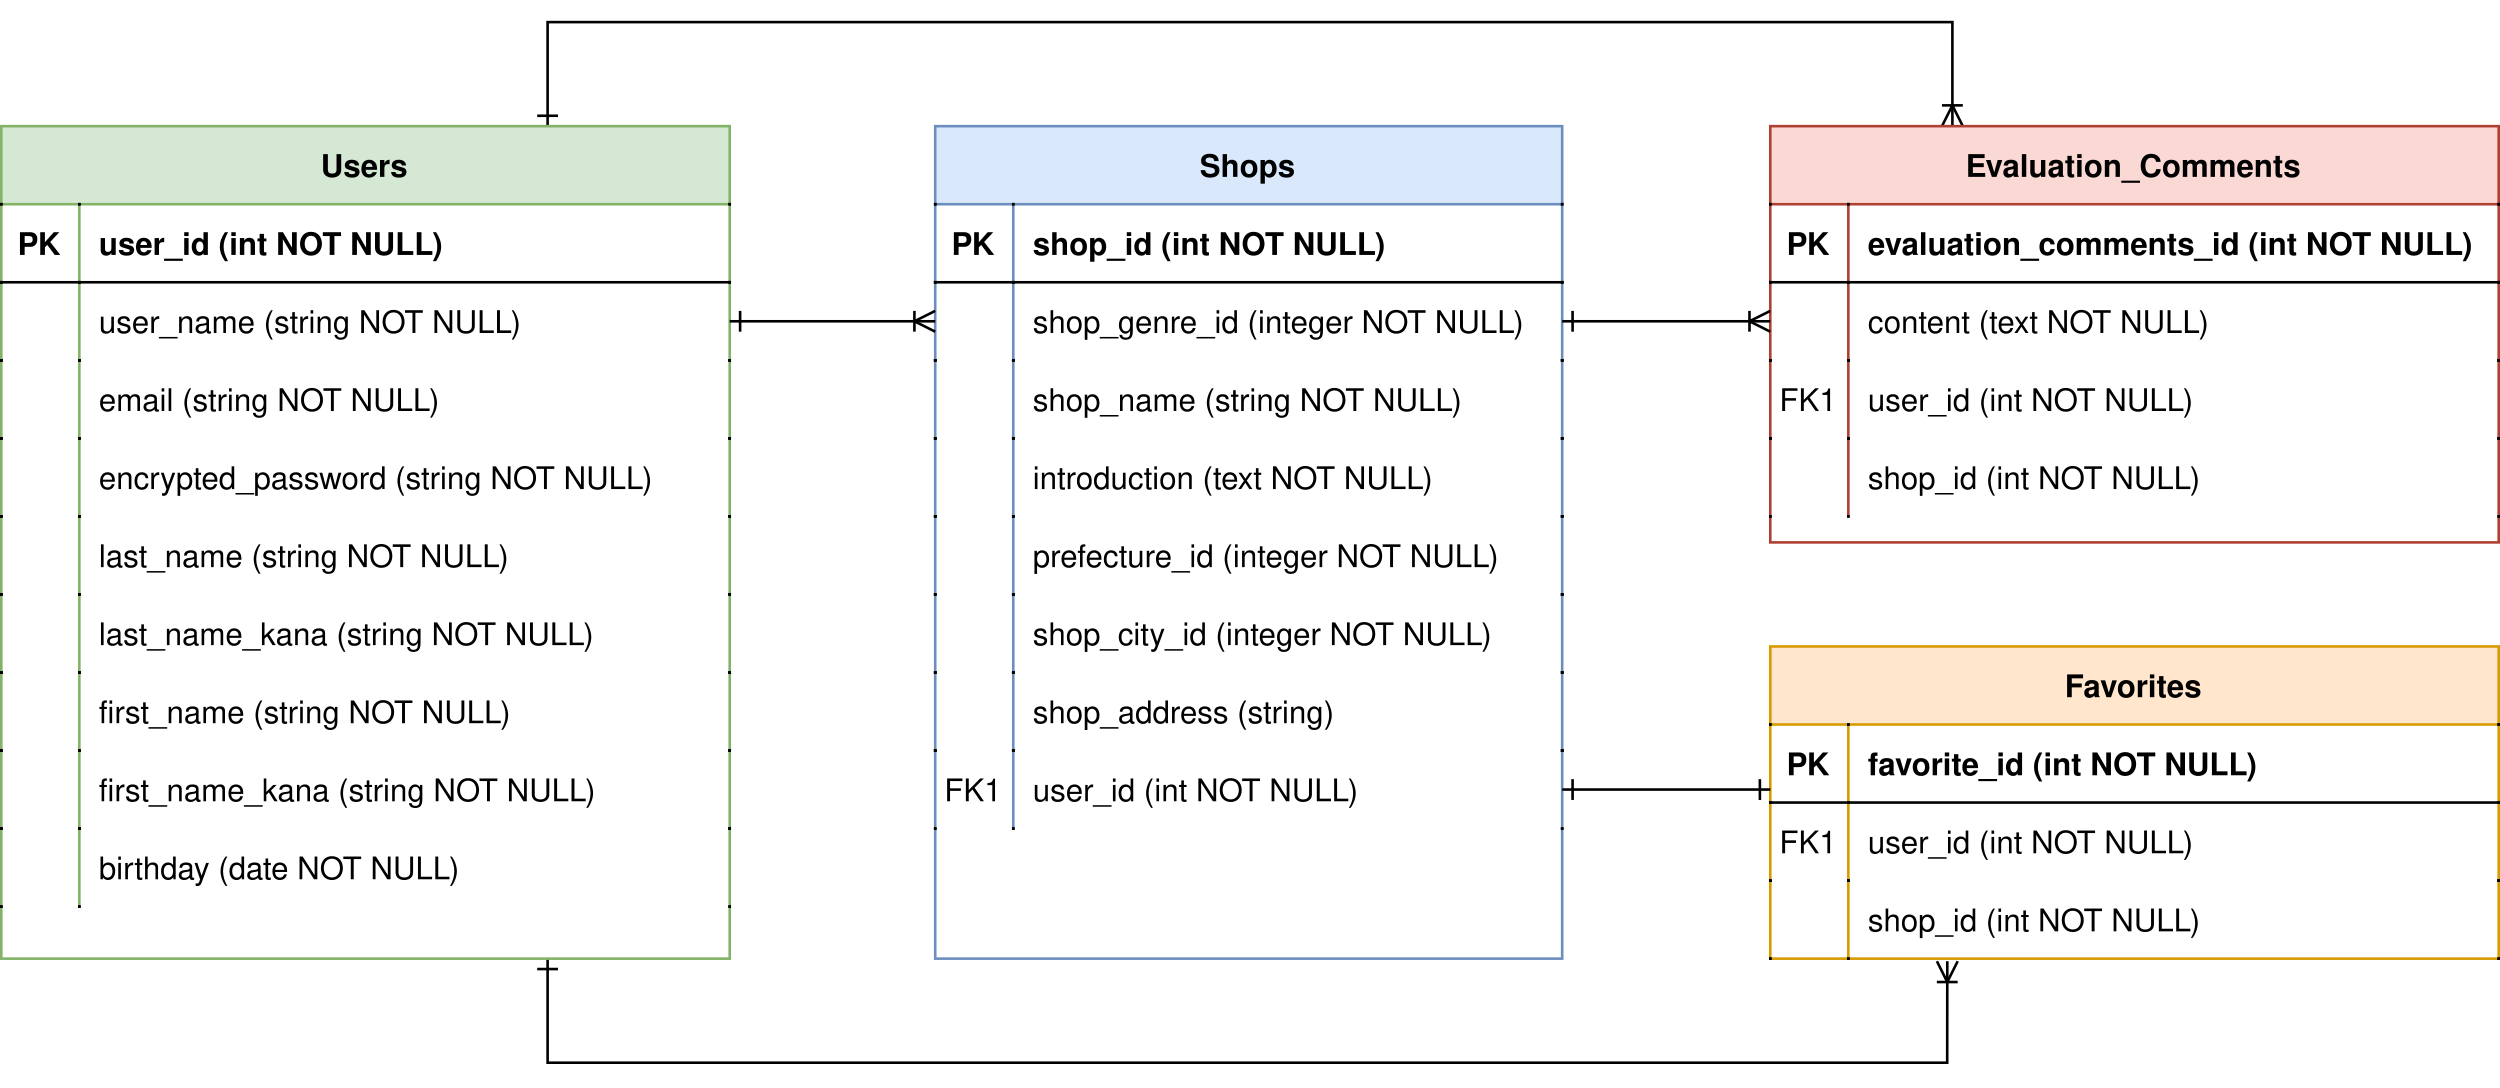
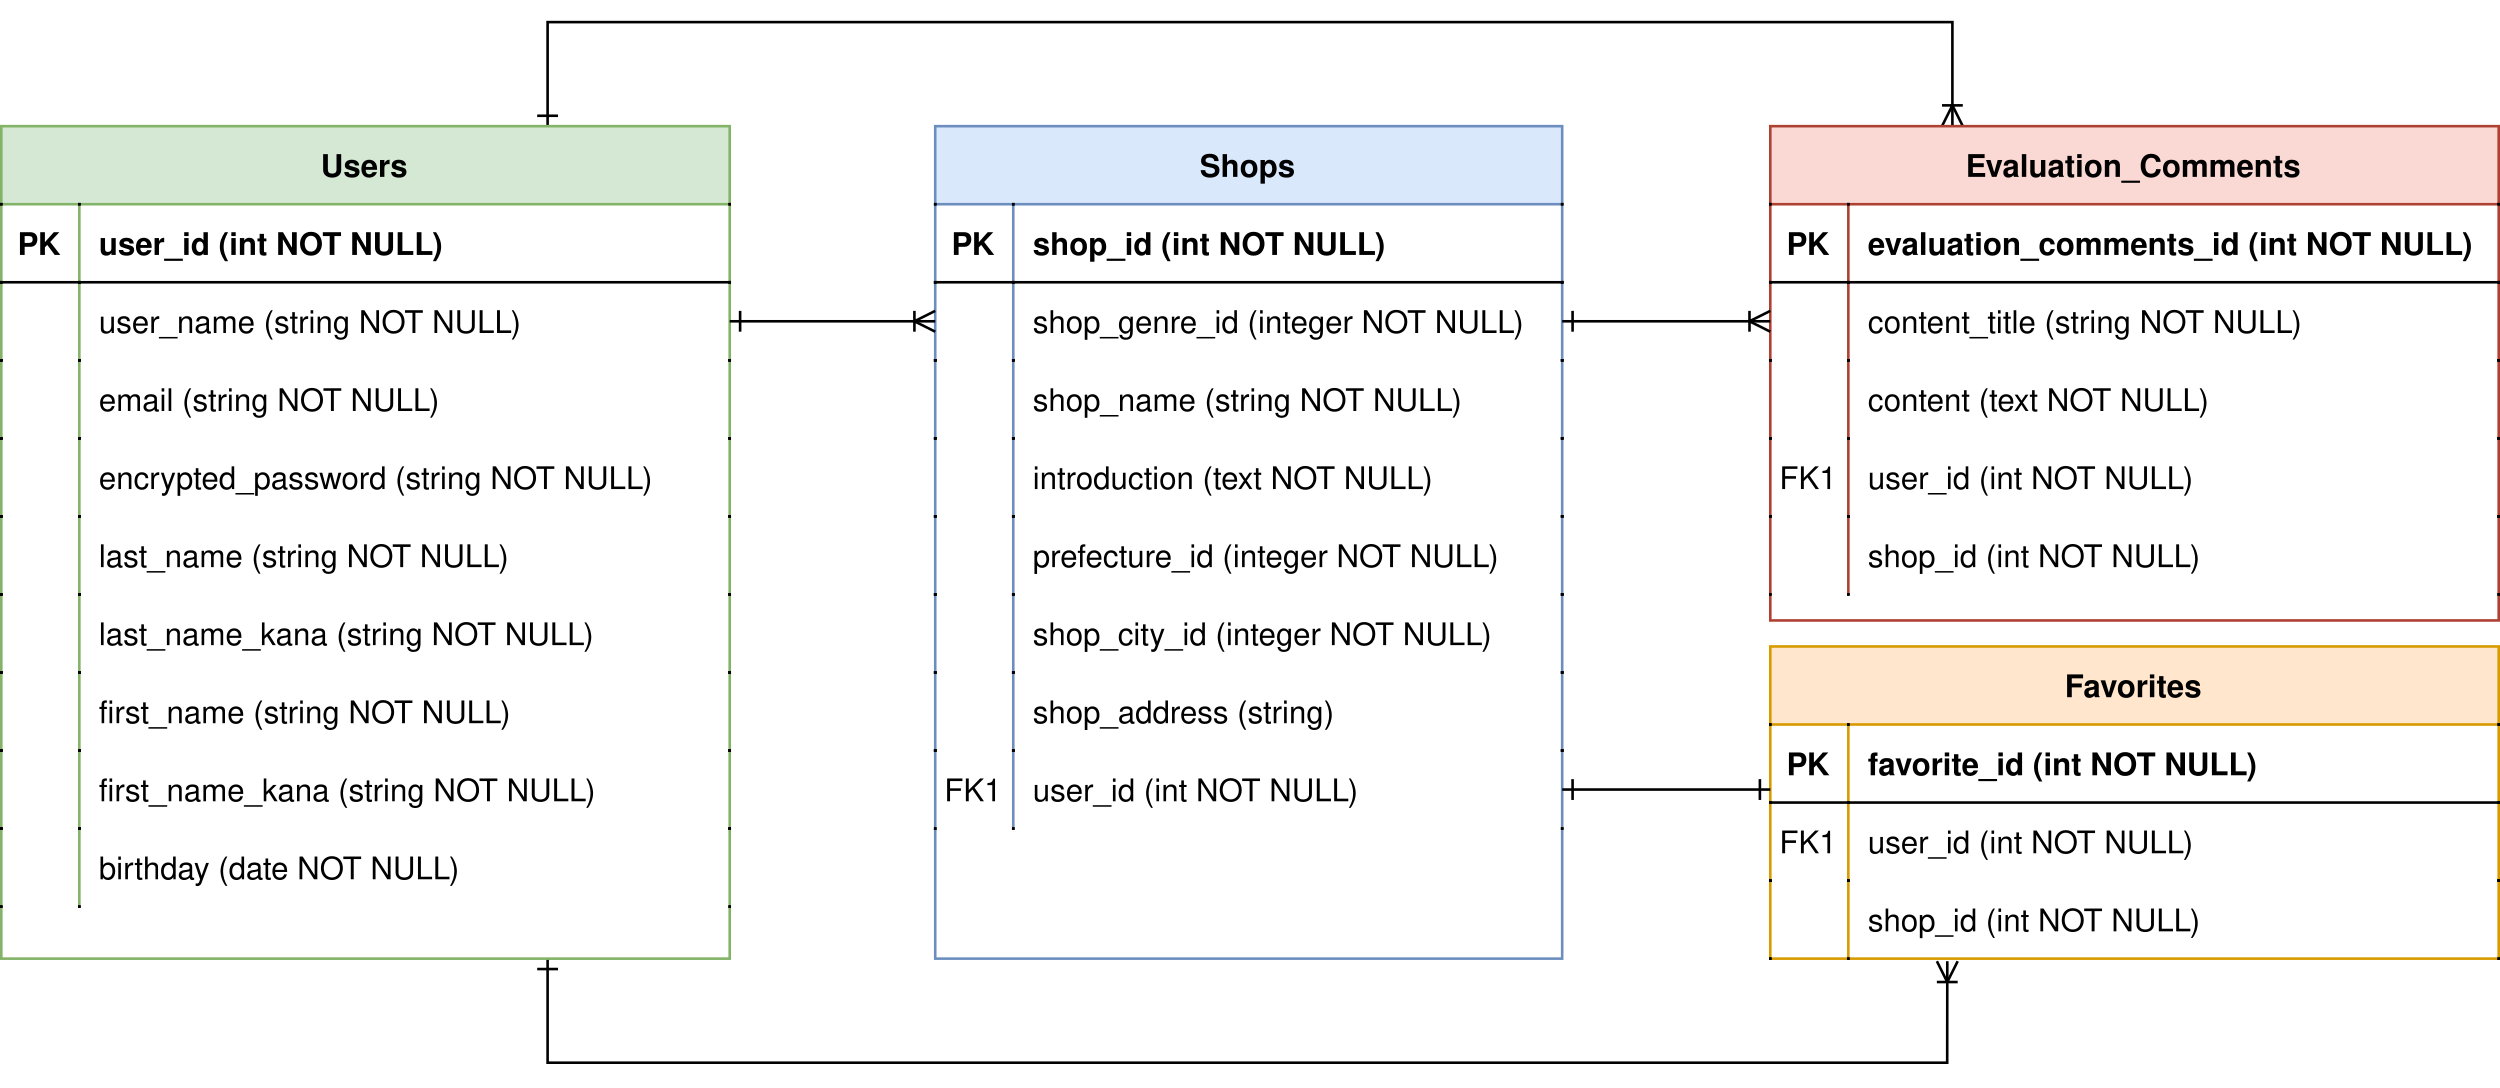
- <svg xmlns="http://www.w3.org/2000/svg" host="65bd71144e" version="1.1" width="961px" height="418px" viewBox="-0.5 -0.5 961 418" content="&lt;mxfile&gt;&lt;diagram id=&quot;bRpvGC1AFuZTaUJ9BBWk&quot; name=&quot;ページ1&quot;&gt;7Z1hc6I4GMc/jTN7bzoiIPjydNu9meve7Wx3525fdVITlVkkToyt3qe/BBJEgxoK4hLodDoQA4Hn+fMD/k1iz54st58IWC0+Y4jC3qAPtz37Y28wGPQ99pcX7JICe9RPCuYkgEmRtS94Cv5DolBW2wQQrQ8qUoxDGqwOC6c4itCUHpQBQvDbYbUZDg9bXYE5UgqepiBUS/8JIF0kpf7A25f/gYL5QrZsDUfJJ0sgK4szWS8AxG+ZIvu+Z08IxjRZWm4nKOSxk3FJtns48Wl6YARFVGcDJ9ngFYQbcW5PC8yimBwc3ckzZse54osUvPCi8ZoCQkVi7D4rYKGmIIgQYQVWvB6GYLUO4upJySII4SPY4Q2VO5Jr41mwRfBrkhdel6Xoke2Mr/Kdz9jOn8TB8I9BGMwjtjxlZ8lbHBO0ZsfyCNZU1JgFYTjBISbx4dsQIH82jY+b4J8o88lw6qOXmWgjU96Pf1i5GlER5FdEKNpmikSEPyG8RJTsWJWtlLdIv5C7JbP/thfPwBG7XWSEY8uKQAh2nu47be4rEziI5iw2aXuO27/Ynt/Pae6oNRCy6EaAojHeRHCdFRJbyJzpviiWV77UXEVqJ1XGok0DEO5P7VhPPDGQ4NU3QOaIioIVDrgc7l9ZplLlZHQQ4QjJavEZumP2y8550r9zey47gAlbt/br7JdXJ0wXERMOkzdvCjGVvSGutDHFK9FOiGbyMIgIKF9+wZTipdCkqiRHW0m7wwxdFM4Z3Ryk8Ey+hkq+vvxZJGOYndYsjOG2CCBEUUIJDmSwz2JOgnKjmkbyOMTHbFCj7GpHORNWW+P6uHA1FtxbtVebp2RvzcD+zD4e9D9wIQ/6f/39jf/9/vj42y+YV8n4pO54vQLTIJo/JlsOjxLvlkz8tnfy8rIKXl7nhaC1u2qV4LeZu/l38MLcHdbI3VGpfNV0daox9bVjahBl5QvJMWbnKCJoD1s0Z0+pjQdumZybDFjZYkfYEoQd1UhYa9BMxFr6b54mMdbOZ2wElvzYPjD9Mk6ZiNcC+Taar6pJ1fG1KF/1PacqAFvO67kdYPXDahJgVaeH6ZVguJnSAEecsSwaBjgGpRJuNGFVt6gjbGHCunUStpyrczvCetphNYmwqqezImjGDm/TBpugQNJNpqx8AusoW4ayfo2UHZRzdm5G2VRpraKsTM6xUTAN6M58yBbIudGQVd2iDrJFIZv+X6MWyJazd24HWVs7rCZBVrV2YsgCCAlar3upIWsKVvWzbDRWVY+ow2phrDp1YlX1dB7+tH7BizLnmhtqR9YksqqWzmaNiEldtkql2mi8qgbRA3jFJKDIuL7YsxkaTnP7YkNv9NKXbVypL7Yn35Nkj9q8/4vldY62zvXF1oWyVFE7b6P53XNT7ZfqBa3Tn/1dGVMtoIZ2g06116q7qq2aQjNBVpPurJc7QxdI/5k7rVupHLR2V7EeOn+oAgLn9Ye+GoFVf6gpLzJ2Ky0iW7WIzH+RKZBqo/Ha+UQV4DWvM/TV8Fqu78/t2NpKk8hWTSLTxvWVSrXJbPU9JZ0IzpF87BfZILwpBEW0F3TJdhe/EaJtQP/lxXeeK1Z/iFp8+eM2u7KTKxE7vGSrgSvXf2Q/3G8Xr8kNT1k4KIK/8xkYWPH9V3bE3/BnEO2SDx4Cfu7x5rGndVBRFmYqqUqRj4V4Q6YiRNJzp/ImwlY9UcbDd1ZOBIWABq/oYO8nxcKOF+wyFcQ9aL/nLzi5QrdHGhLYF4h/OFHdG52rzhaS9t8rr5HK/QrkZWnLy7Gz+rLu+rZ9QWPx2hdEAnaWsdl5TnhaitJU57uFJ0n2iwnPuaQ83z9Xv7T0ZKgyd7Xv7I3BOOsbusiHTi/H+vYHL/ZweEa+JyWnf1N0DpOeOyIk9ymzCufbUX3UIg8nDX8xODH9h74ldwPn21Gd04Y6347+pWLQq4KjOp2m2TCXXe8CqTf51cHphlBWQN86XW+noUMonVYOoXRU2zNmrflj1Avk22jAdiMoKwBsnb6309ARlE4rR1A6agc5tARBaDhcKxk42Xi4yhY7uJaBq77fUwFd3YaOnHT1w2oQXV3V6kHRlOxWFMHnFViv3zCBZqO2QOKNRm3XPa4K1OZNBXI11DZ0/KTbys5xrurrhEyqLXAKCuTbaMJ2PeSqIGzeNCBXI2xDu8i5rewi56rGTkrY558gAoZjtussF4eh3DTqHWaTxOVNBHItzMp/rzUOs/r9uw3C7FB1eGYBaceTrH7CTUbsUHWNOsQWR2zepCBXQ2w5e+dmiE2l1i7Eqs7OHrEteJQtkHWjOdvqb86rjLNenZwtZ/LcjrOt/K68oervvASELmA8qOIDZO0YiddKvh+v8XiVXMhk/54vA/7lB88TvFwiMZjGpKEoMwBH0O3lDEUByLHsQa/WWZi0+yZYwwro7HVjUZQUeoVvqHWORfHUV82GjkXx9K8Vg+6wnvreifaMnQrGtmtoSgElmHz79VsN4/z7aXEY1zk0xS/n+93uG2pbiV5fRS9/MkUxZI39Yq8CuTYZrl437q8CuNY5LMVTzb6mzHbntXLon3di6J9Bz7KlUm00XrtRfxXgtdaBKV5Dh/15rRz256m9uMyf7q5Aqk2Gq5xzquR8ZHI5nrTuTk5Ndmk6sl52qru7dOa7gpPd1T/nmLgvZ+ccE2GsbsoxbZ9g1CWwaAL9nPxZt0rgSH3vuHYCK03E+1IwuM4cfeqkesffRCJf/eQuEhGIrYqglK0SjGm2OgGrxWcMEa/xPw==&lt;/diagram&gt;&lt;/mxfile&gt;">
+ <svg xmlns="http://www.w3.org/2000/svg" host="65bd71144e" version="1.1" width="961px" height="418px" viewBox="-0.5 -0.5 961 418" content="&lt;mxfile&gt;&lt;diagram id=&quot;bRpvGC1AFuZTaUJ9BBWk&quot; name=&quot;ページ1&quot;&gt;7Z1db6M4FIZ/TaTZmyoECORy22lnpe3sjuZDu3NVubGToCE4Mk6b7K9fG+yExCSYQkgxjKopOAabcw4P+K2PM7DvlptPBKwWnzFE4WA0hJuB/XEwGlmWM2G/eMk2LXFcPy2YkwCKSvuCb8F/SBQORek6gCg+qEgxDmmwOiyc4ihCU3pQBgjBr4fVZjg8bHUF5kgp+DYFoVr6TwDpIi31R96+/A8UzBeyZWssLngJZGVxJfECQPyaKbLvB/YdwZimW8vNHQq58aRd0uMeTny66xhBEdU5wEkPeAHhWlzbtwVmVkw7R7fyilk/V3yTgmdedBtTQKhwjD1kBczUFAQRIqzASvbDEKziIKmeliyCED6CLV5TeSK5dzsLNgh+Tf3C6zIXPbKT8V1+8hk7+TfRGf4xCIN5xLan7Cp5i7cExawvjyCmosYsCMM7HGKSdN+GAPmzadJvgn+hzCfjqY+eZ6KNTPkw+cfKVYsKI78gQtEmUyQs/AnhJaJky6qIT+2JcL8Id0t6/3UfPCNHnHaRCRxbVgQiYOe7c++a+8oCHERzZptde447LGzPH+Y0d9QaCJl1I0DRLV5HMM4GEtvIXOm+KAmv/FBzlVA7GWXM2jQA4f7SjuOJOwYSvPoOyBxRUbDCAQ+H+xfmqV3kZOIgwhGS1ZIrdG/ZD7vmu+GNO3BZB+7YvrXfZz+8OmFxEbHAYeHNm0Isyl4Rj7RbileinRDNZDeIMCjffsaU4qWISTWSHO1I2h56qDBwzsTNgQvP+Gus+OvLn2U8htllzcIEbosAQhSllOBABnsv5jgo16o7Sx6b+JgNqpVdbStnzGpr3B8Fd2PJs9V7t3mK92IG9if28Wj4gQfyaPjX39/5/z8eH397h36VjE/r3sYrMA2i+WN65PjI8W5Fx28GJ28vq+TtdT4QtE5XbyT4XeZu/hO8NHfHDXJ3UslfDd2dqk19bZsaRFk5IDnG7BxFBO1hi+bsLbX1wK3ic5MBK1vsCVuBsJMGCWuN2olYS3/kaRJj7XzGRmDJ+/aBxS/jlIl4LeFvo/mqilQ9X8vyVV9zqgOw1bSe6wFW36wmAVZVeli8EgzXUxrgiDOWWcMAxaCSw40mrKoW9YQtTVi3ScJWU3WuR1hP26wmEVbVdFYEzVj31l2QCUo43WTKyjewnrJVKOs3SNlRNWXnapTdRVqnKCudcywUTAO6NR+yJXxuNGRVtaiHbFnI7v6u0Qhkq8k714OsrW1WkyCrSjsJZAGEBMXxYCfImoJVfS8bjVVVI+qxWhqrTpNYVTWdhz+td3hT5txzY23LmkRWVdJZx4iYNGWrkquNxqsqED2AF0wCioybiz2bofE0dy429CbPQ9nGheZie3KcJGfU5v1dLG9ytHVuLrYulGUUdfMxmj89dxf7lWZB68xnf5PHVAmopdOgd7HXqaeqrYpCM0FWk56sxZOhS7j/zJPWrTUctE5Xczz0+lANBM6bD30xAqv6UFsGMnYnJSJblYjMH8iUcLXReO11ohrwmjcZ+mJ4rTb353ps7aRIZKsikWl5fZVcbTJbfU9xJ4JzJF/7hTcIbwpBYe0FXbLTJSNCtAnov7z4xnPF7k9Ri29/3GR3tnInYt1Ljxq5cv9n9sP9ccmePPCUhIMi+DtfgYEV339lPf6OP4Nom37wEPBrTw5PNK2DirIwUyk1B7dBJiZy9aEYr8lU1JIiPJVPFbbrDfPDiaAQ0ODl8Pwng4X1F2wzFcQzaH/mLzi9QzdHMSSwLxD/cKK6NzlXnW2k7b81vCYq92sIL0s7vBw7G1/WzdC2C2Is2fuCSMCuMhE7zwWeVkRpRmd9gZei7dqB5xRFnu+fq1859KRlMk+1H2zEYJz0DV3kQ2eQI337o2d7PD4TvicjTP+h6Bw6PTcjJPctsw7l21F11DIvJy0fGJxY/kNfkruC8u2oymlLlW9H/1YxaKjgqEqnaTJMsepdwvUmDx2cPoWyBvo2qXo7LU2hdDqZQumosmfCWvNz1Ev422jA9hmUNQC2Sd3baWkGpdPJDEq5YmzGW2gJgtBwuNaSONl6uMoWe7hWgau+3lMDXd2WZk66+mY1iK6uKvWgaEq2K4rg0wrE8Ssm0GzUlnC80ajtp8fVgdq8pUAuhtqW5k+6nZwc56q6TshCtQNKQQl/G03YfoZcHYTNWwbkYoRt6RQ5t5NT5FxV2NkR9ukXiIDhmO0nyyVmqLaMeo/Z1HF5C4FcCrPyz2utw6z+/G6DMDtWFZ5ZQLrxJqvvcJMRO1ZVox6x5RGbtyjIxRBbTd65GmJ3odYtxKrKzh6xHXiVLeF1oznb6W/Oq42zXpOcrSbyXI+znfyuvLGq7zwHhC5gklTxAbJ2jMRrLd+P13q8Si5kvH/PtwH/8oOnO7xcIpFMY1IqygzACXQHOakoADmWPRoUpaIoUZOTnXIykI5XYdKem2BNaqCz1+ei6LjwVFLkFXJRPHWo2aJclCI7m/+E9dRxJ9ozdioYa35qyhsjweTHr99pGGs/Twtg3GRqil9N92t0cFNgVd989PoqevmbKTPBEw1oaKBU/0afmwzZST+trwbINpmeMmnRrL4Cq6bBZzRkJ6pEKyA7MOzbE9/oa5Ph6vXJ1TXAtdH0FE+9X9/zmqJFlnWMB6x3IsHaIMWgkquN5mufW10HX5vMSfFalFxdZFbPfLiqc2XNXFT0ja42Ga5yZb+Kqz7K7WRp0Bu5AGTRoo+D7IKiN7v1RUsuKfoOVnYUI4Dsyo5+fixpL+yorcZOegdWdqCf478TMmHtDpyo445LO7BWR9TkglEtK6GqS5cef9+THPrJU6Q+F0eVQSnbJRjTbHUCVovPGCJe438=&lt;/diagram&gt;&lt;/mxfile&gt;">
  <defs>
    <clipPath id="mx-clip-359-78-30-30-0">
      <rect x="359" y="78" width="30" height="30" />
    </clipPath>
    <clipPath id="mx-clip-395-78-205-30-0">
      <rect x="395" y="78" width="205" height="30" />
    </clipPath>
    <clipPath id="mx-clip-395-108-205-30-0">
      <rect x="395" y="108" width="205" height="30" />
    </clipPath>
    <clipPath id="mx-clip-395-138-205-30-0">
      <rect x="395" y="138" width="205" height="30" />
    </clipPath>
    <clipPath id="mx-clip-395-168-205-30-0">
      <rect x="395" y="168" width="205" height="30" />
    </clipPath>
    <clipPath id="mx-clip-395-198-205-30-0">
      <rect x="395" y="198" width="205" height="30" />
    </clipPath>
    <clipPath id="mx-clip-395-228-205-30-0">
      <rect x="395" y="228" width="205" height="30" />
    </clipPath>
    <clipPath id="mx-clip-395-258-205-30-0">
      <rect x="395" y="258" width="205" height="30" />
    </clipPath>
    <clipPath id="mx-clip-359-288-30-30-0">
      <rect x="359" y="288" width="30" height="30" />
    </clipPath>
    <clipPath id="mx-clip-395-288-205-30-0">
      <rect x="395" y="288" width="205" height="30" />
    </clipPath>
    <clipPath id="mx-clip-680-278-30-30-0">
      <rect x="680" y="278" width="30" height="30" />
    </clipPath>
    <clipPath id="mx-clip-716-278-244-30-0">
      <rect x="716" y="278" width="244" height="30" />
    </clipPath>
    <clipPath id="mx-clip-680-308-30-30-0">
      <rect x="680" y="308" width="30" height="30" />
    </clipPath>
    <clipPath id="mx-clip-716-308-244-30-0">
      <rect x="716" y="308" width="244" height="30" />
    </clipPath>
    <clipPath id="mx-clip-716-338-244-30-0">
      <rect x="716" y="338" width="244" height="30" />
    </clipPath>
    <clipPath id="mx-clip-0-78-30-30-0">
      <rect x="0" y="78" width="30" height="30" />
    </clipPath>
    <clipPath id="mx-clip-36-78-244-30-0">
      <rect x="36" y="78" width="244" height="30" />
    </clipPath>
    <clipPath id="mx-clip-36-108-244-30-0">
      <rect x="36" y="108" width="244" height="30" />
    </clipPath>
    <clipPath id="mx-clip-36-138-244-30-0">
      <rect x="36" y="138" width="244" height="30" />
    </clipPath>
    <clipPath id="mx-clip-36-168-244-30-0">
      <rect x="36" y="168" width="244" height="30" />
    </clipPath>
    <clipPath id="mx-clip-36-198-244-30-0">
      <rect x="36" y="198" width="244" height="30" />
    </clipPath>
    <clipPath id="mx-clip-36-228-244-30-0">
      <rect x="36" y="228" width="244" height="30" />
    </clipPath>
    <clipPath id="mx-clip-36-258-244-30-0">
      <rect x="36" y="258" width="244" height="30" />
    </clipPath>
    <clipPath id="mx-clip-36-288-244-30-0">
      <rect x="36" y="288" width="244" height="30" />
    </clipPath>
    <clipPath id="mx-clip-36-318-244-30-0">
      <rect x="36" y="318" width="244" height="30" />
    </clipPath>
    <clipPath id="mx-clip-680-78-30-30-0">
      <rect x="680" y="78" width="30" height="30" />
    </clipPath>
    <clipPath id="mx-clip-716-78-244-30-0">
      <rect x="716" y="78" width="244" height="30" />
    </clipPath>
    <clipPath id="mx-clip-716-108-244-30-0">
      <rect x="716" y="108" width="244" height="30" />
    </clipPath>
-     <clipPath id="mx-clip-680-138-30-30-0">
-       <rect x="680" y="138" width="30" height="30" />
-     </clipPath>
    <clipPath id="mx-clip-716-138-244-30-0">
      <rect x="716" y="138" width="244" height="30" />
    </clipPath>
+     <clipPath id="mx-clip-680-168-30-30-0">
+       <rect x="680" y="168" width="30" height="30" />
+     </clipPath>
    <clipPath id="mx-clip-716-168-244-30-0">
      <rect x="716" y="168" width="244" height="30" />
+     </clipPath>
+     <clipPath id="mx-clip-716-198-244-30-0">
+       <rect x="716" y="198" width="244" height="30" />
    </clipPath>
  </defs>
  <g>
    <path d="M 359 78 L 359 48 L 600 48 L 600 78" fill="#dae8fc" stroke="#6c8ebf" stroke-miterlimit="10" pointer-events="all" />
    <path d="M 359 78 L 359 368 L 600 368 L 600 78" fill="none" stroke="#6c8ebf" stroke-miterlimit="10" pointer-events="none" />
    <path d="M 359 78 L 600 78" fill="none" stroke="#6c8ebf" stroke-miterlimit="10" pointer-events="none" />
    <path d="M 389 78 L 389 108 L 389 138 L 389 168 L 389 198 L 389 228 L 389 258 L 389 288 L 389 318" fill="none" stroke="#6c8ebf" stroke-miterlimit="10" pointer-events="none" />
    <g fill="#000000" font-family="Helvetica" font-weight="bold" pointer-events="none" text-anchor="middle" font-size="12px">
      <text x="479" y="67.5">
                Shops
            </text>
    </g>
    <path d="M 359 78 M 600 78 M 600 108 L 359 108" fill="none" stroke="rgb(0, 0, 0)" stroke-linecap="square" stroke-miterlimit="10" pointer-events="none" />
    <path d="M 359 78 M 389 78 M 389 108 M 359 108" fill="none" stroke="rgb(0, 0, 0)" stroke-linecap="square" stroke-miterlimit="10" pointer-events="none" />
    <g fill="rgb(0, 0, 0)" font-family="Helvetica" font-weight="bold" pointer-events="none" clip-path="url(#mx-clip-359-78-30-30-0)" text-anchor="middle" font-size="12px">
      <text x="373.5" y="97.5">
                PK
            </text>
    </g>
    <path d="M 389 78 M 600 78 M 600 108 M 389 108" fill="none" stroke="rgb(0, 0, 0)" stroke-linecap="square" stroke-miterlimit="10" pointer-events="none" />
    <g fill="rgb(0, 0, 0)" font-family="Helvetica" font-weight="bold" text-decoration="underline" pointer-events="none" clip-path="url(#mx-clip-395-78-205-30-0)" font-size="12px">
      <text x="396.5" y="97.5">
                shop_id (int NOT NULL)
            </text>
    </g>
    <path d="M 359 108 M 600 108 M 600 138 M 359 138" fill="none" stroke="rgb(0, 0, 0)" stroke-linecap="square" stroke-miterlimit="10" pointer-events="none" />
    <path d="M 359 108 M 389 108 M 389 138 M 359 138" fill="none" stroke="rgb(0, 0, 0)" stroke-linecap="square" stroke-miterlimit="10" pointer-events="none" />
    <path d="M 389 108 M 600 108 M 600 138 M 389 138" fill="none" stroke="rgb(0, 0, 0)" stroke-linecap="square" stroke-miterlimit="10" pointer-events="none" />
    <g fill="rgb(0, 0, 0)" font-family="Helvetica" pointer-events="none" clip-path="url(#mx-clip-395-108-205-30-0)" font-size="12px">
      <text x="396.5" y="127.5">
                shop_genre_id (integer NOT NULL)
            </text>
    </g>
    <path d="M 359 138 M 600 138 M 600 168 M 359 168" fill="none" stroke="rgb(0, 0, 0)" stroke-linecap="square" stroke-miterlimit="10" pointer-events="none" />
    <path d="M 359 138 M 389 138 M 389 168 M 359 168" fill="none" stroke="rgb(0, 0, 0)" stroke-linecap="square" stroke-miterlimit="10" pointer-events="none" />
    <path d="M 389 138 M 600 138 M 600 168 M 389 168" fill="none" stroke="rgb(0, 0, 0)" stroke-linecap="square" stroke-miterlimit="10" pointer-events="none" />
    <g fill="rgb(0, 0, 0)" font-family="Helvetica" pointer-events="none" clip-path="url(#mx-clip-395-138-205-30-0)" font-size="12px">
      <text x="396.5" y="157.5">
                shop_name (string NOT NULL)
            </text>
    </g>
    <path d="M 359 168 M 600 168 M 600 198 M 359 198" fill="none" stroke="rgb(0, 0, 0)" stroke-linecap="square" stroke-miterlimit="10" pointer-events="none" />
    <path d="M 359 168 M 389 168 M 389 198 M 359 198" fill="none" stroke="rgb(0, 0, 0)" stroke-linecap="square" stroke-miterlimit="10" pointer-events="none" />
    <path d="M 389 168 M 600 168 M 600 198 M 389 198" fill="none" stroke="rgb(0, 0, 0)" stroke-linecap="square" stroke-miterlimit="10" pointer-events="none" />
    <g fill="rgb(0, 0, 0)" font-family="Helvetica" pointer-events="none" clip-path="url(#mx-clip-395-168-205-30-0)" font-size="12px">
      <text x="396.5" y="187.5">
                introduction (text NOT NULL)
            </text>
    </g>
    <path d="M 359 198 M 600 198 M 600 228 M 359 228" fill="none" stroke="rgb(0, 0, 0)" stroke-linecap="square" stroke-miterlimit="10" pointer-events="none" />
    <path d="M 359 198 M 389 198 M 389 228 M 359 228" fill="none" stroke="rgb(0, 0, 0)" stroke-linecap="square" stroke-miterlimit="10" pointer-events="none" />
    <path d="M 389 198 M 600 198 M 600 228 M 389 228" fill="none" stroke="rgb(0, 0, 0)" stroke-linecap="square" stroke-miterlimit="10" pointer-events="none" />
    <g fill="rgb(0, 0, 0)" font-family="Helvetica" pointer-events="none" clip-path="url(#mx-clip-395-198-205-30-0)" font-size="12px">
      <text x="396.5" y="217.5">
                prefecture_id (integer NOT NULL)
            </text>
    </g>
    <path d="M 359 228 M 600 228 M 600 258 M 359 258" fill="none" stroke="rgb(0, 0, 0)" stroke-linecap="square" stroke-miterlimit="10" pointer-events="none" />
    <path d="M 359 228 M 389 228 M 389 258 M 359 258" fill="none" stroke="rgb(0, 0, 0)" stroke-linecap="square" stroke-miterlimit="10" pointer-events="none" />
    <path d="M 389 228 M 600 228 M 600 258 M 389 258" fill="none" stroke="rgb(0, 0, 0)" stroke-linecap="square" stroke-miterlimit="10" pointer-events="none" />
    <g fill="rgb(0, 0, 0)" font-family="Helvetica" pointer-events="none" clip-path="url(#mx-clip-395-228-205-30-0)" font-size="12px">
      <text x="396.5" y="247.5">
                shop_city_id (integer NOT NULL)
            </text>
    </g>
    <path d="M 359 258 M 600 258 M 600 288 M 359 288" fill="none" stroke="rgb(0, 0, 0)" stroke-linecap="square" stroke-miterlimit="10" pointer-events="none" />
    <path d="M 359 258 M 389 258 M 389 288 M 359 288" fill="none" stroke="rgb(0, 0, 0)" stroke-linecap="square" stroke-miterlimit="10" pointer-events="none" />
    <path d="M 389 258 M 600 258 M 600 288 M 389 288" fill="none" stroke="rgb(0, 0, 0)" stroke-linecap="square" stroke-miterlimit="10" pointer-events="none" />
    <g fill="rgb(0, 0, 0)" font-family="Helvetica" pointer-events="none" clip-path="url(#mx-clip-395-258-205-30-0)" font-size="12px">
      <text x="396.5" y="277.5">
                shop_address (string)
            </text>
    </g>
    <path d="M 359 288 M 600 288 M 600 318 M 359 318" fill="none" stroke="rgb(0, 0, 0)" stroke-linecap="square" stroke-miterlimit="10" pointer-events="none" />
    <path d="M 359 288 M 389 288 M 389 318 M 359 318" fill="none" stroke="rgb(0, 0, 0)" stroke-linecap="square" stroke-miterlimit="10" pointer-events="none" />
    <g fill="rgb(0, 0, 0)" font-family="Helvetica" pointer-events="none" clip-path="url(#mx-clip-359-288-30-30-0)" text-anchor="middle" font-size="12px">
      <text x="373.5" y="307.5">
                FK1
            </text>
    </g>
    <path d="M 389 288 M 600 288 M 600 318 M 389 318" fill="none" stroke="rgb(0, 0, 0)" stroke-linecap="square" stroke-miterlimit="10" pointer-events="none" />
    <g fill="rgb(0, 0, 0)" font-family="Helvetica" pointer-events="none" clip-path="url(#mx-clip-395-288-205-30-0)" font-size="12px">
      <text x="396.5" y="307.5">
                user_id (int NOT NULL)
            </text>
    </g>
    <path d="M 680 278 L 680 248 L 960 248 L 960 278" fill="#ffe6cc" stroke="#d79b00" stroke-miterlimit="10" pointer-events="none" />
    <path d="M 680 278 L 680 368 L 960 368 L 960 278" fill="none" stroke="#d79b00" stroke-miterlimit="10" pointer-events="none" />
    <path d="M 680 278 L 960 278" fill="none" stroke="#d79b00" stroke-miterlimit="10" pointer-events="none" />
    <path d="M 710 278 L 710 308 L 710 338 L 710 368" fill="none" stroke="#d79b00" stroke-miterlimit="10" pointer-events="none" />
    <g fill="#000000" font-family="Helvetica" font-weight="bold" pointer-events="none" text-anchor="middle" font-size="12px">
      <text x="819.5" y="267.5">
                Favorites
            </text>
    </g>
    <path d="M 680 278 M 960 278 M 960 308 L 680 308" fill="none" stroke="rgb(0, 0, 0)" stroke-linecap="square" stroke-miterlimit="10" pointer-events="none" />
    <path d="M 680 278 M 710 278 M 710 308 M 680 308" fill="none" stroke="rgb(0, 0, 0)" stroke-linecap="square" stroke-miterlimit="10" pointer-events="none" />
    <g fill="rgb(0, 0, 0)" font-family="Helvetica" font-weight="bold" pointer-events="none" clip-path="url(#mx-clip-680-278-30-30-0)" text-anchor="middle" font-size="12px">
      <text x="694.5" y="297.5">
                PK
            </text>
    </g>
    <path d="M 710 278 M 960 278 M 960 308 M 710 308" fill="none" stroke="rgb(0, 0, 0)" stroke-linecap="square" stroke-miterlimit="10" pointer-events="none" />
    <g fill="rgb(0, 0, 0)" font-family="Helvetica" font-weight="bold" text-decoration="underline" pointer-events="none" clip-path="url(#mx-clip-716-278-244-30-0)" font-size="12px">
      <text x="717.5" y="297.5">
                favorite_id (int NOT NULL)
            </text>
    </g>
    <path d="M 680 308 M 960 308 M 960 338 M 680 338" fill="none" stroke="rgb(0, 0, 0)" stroke-linecap="square" stroke-miterlimit="10" pointer-events="none" />
    <path d="M 680 308 M 710 308 M 710 338 M 680 338" fill="none" stroke="rgb(0, 0, 0)" stroke-linecap="square" stroke-miterlimit="10" pointer-events="none" />
    <g fill="rgb(0, 0, 0)" font-family="Helvetica" pointer-events="none" clip-path="url(#mx-clip-680-308-30-30-0)" text-anchor="middle" font-size="12px">
      <text x="694.5" y="327.5">
                FK1
            </text>
    </g>
    <path d="M 710 308 M 960 308 M 960 338 M 710 338" fill="none" stroke="rgb(0, 0, 0)" stroke-linecap="square" stroke-miterlimit="10" pointer-events="none" />
    <g fill="rgb(0, 0, 0)" font-family="Helvetica" pointer-events="none" clip-path="url(#mx-clip-716-308-244-30-0)" font-size="12px">
      <text x="717.5" y="327.5">
                user_id (int NOT NULL)
            </text>
    </g>
    <path d="M 680 338 M 960 338 M 960 368 M 680 368" fill="none" stroke="rgb(0, 0, 0)" stroke-linecap="square" stroke-miterlimit="10" pointer-events="none" />
    <path d="M 680 338 M 710 338 M 710 368 M 680 368" fill="none" stroke="rgb(0, 0, 0)" stroke-linecap="square" stroke-miterlimit="10" pointer-events="none" />
    <path d="M 710 338 M 960 338 M 960 368 M 710 368" fill="none" stroke="rgb(0, 0, 0)" stroke-linecap="square" stroke-miterlimit="10" pointer-events="none" />
    <g fill="rgb(0, 0, 0)" font-family="Helvetica" pointer-events="none" clip-path="url(#mx-clip-716-338-244-30-0)" font-size="12px">
      <text x="717.5" y="357.5">
                shop_id (int NOT NULL)
            </text>
    </g>
    <path d="M 210 48 L 210 8 L 750 8 L 750 48" fill="none" stroke="rgb(0, 0, 0)" stroke-miterlimit="10" pointer-events="none" />
    <path d="M 206 44 L 214 44" fill="none" stroke="rgb(0, 0, 0)" stroke-miterlimit="10" pointer-events="none" />
    <path d="M 746 40 L 754 40 M 754 48 L 750 40 L 746 48" fill="none" stroke="rgb(0, 0, 0)" stroke-miterlimit="10" pointer-events="none" />
    <path d="M 210 368 L 210 408 L 748 408 L 748.04 368.99" fill="none" stroke="rgb(0, 0, 0)" stroke-miterlimit="10" pointer-events="none" />
    <path d="M 214 372 L 206 372" fill="none" stroke="rgb(0, 0, 0)" stroke-miterlimit="10" pointer-events="none" />
    <path d="M 752.03 376.99 L 744.03 376.99 M 744.04 368.99 L 748.03 376.99 L 752.04 368.99" fill="none" stroke="rgb(0, 0, 0)" stroke-miterlimit="10" pointer-events="none" />
    <path d="M 0 78 L 0 48 L 280 48 L 280 78" fill="#d5e8d4" stroke="#82b366" stroke-miterlimit="10" pointer-events="none" />
    <path d="M 0 78 L 0 368 L 280 368 L 280 78" fill="none" stroke="#82b366" stroke-miterlimit="10" pointer-events="none" />
    <path d="M 0 78 L 280 78" fill="none" stroke="#82b366" stroke-miterlimit="10" pointer-events="none" />
    <path d="M 30 78 L 30 108 L 30 138 L 30 168 L 30 198 L 30 228 L 30 258 L 30 288 L 30 318 L 30 348" fill="none" stroke="#82b366" stroke-miterlimit="10" pointer-events="none" />
    <g fill="#000000" font-family="Helvetica" font-weight="bold" pointer-events="none" text-anchor="middle" font-size="12px">
      <text x="139.5" y="67.5">
                Users
            </text>
    </g>
    <path d="M 0 78 M 280 78 M 280 108 L 0 108" fill="none" stroke="rgb(0, 0, 0)" stroke-linecap="square" stroke-miterlimit="10" pointer-events="none" />
    <path d="M 0 78 M 30 78 M 30 108 M 0 108" fill="none" stroke="rgb(0, 0, 0)" stroke-linecap="square" stroke-miterlimit="10" pointer-events="none" />
    <g fill="rgb(0, 0, 0)" font-family="Helvetica" font-weight="bold" pointer-events="none" clip-path="url(#mx-clip-0-78-30-30-0)" text-anchor="middle" font-size="12px">
      <text x="14.5" y="97.5">
                PK
            </text>
    </g>
    <path d="M 30 78 M 280 78 M 280 108 M 30 108" fill="none" stroke="rgb(0, 0, 0)" stroke-linecap="square" stroke-miterlimit="10" pointer-events="none" />
    <g fill="rgb(0, 0, 0)" font-family="Helvetica" font-weight="bold" text-decoration="underline" pointer-events="none" clip-path="url(#mx-clip-36-78-244-30-0)" font-size="12px">
      <text x="37.5" y="97.5">
                user_id (int NOT NULL)
            </text>
    </g>
    <path d="M 0 108 M 280 108 M 280 138 M 0 138" fill="none" stroke="rgb(0, 0, 0)" stroke-linecap="square" stroke-miterlimit="10" pointer-events="none" />
    <path d="M 0 108 M 30 108 M 30 138 M 0 138" fill="none" stroke="rgb(0, 0, 0)" stroke-linecap="square" stroke-miterlimit="10" pointer-events="none" />
    <path d="M 30 108 M 280 108 M 280 138 M 30 138" fill="none" stroke="rgb(0, 0, 0)" stroke-linecap="square" stroke-miterlimit="10" pointer-events="none" />
    <g fill="rgb(0, 0, 0)" font-family="Helvetica" pointer-events="none" clip-path="url(#mx-clip-36-108-244-30-0)" font-size="12px">
      <text x="37.5" y="127.5">
                user_name (string NOT NULL)
            </text>
    </g>
    <path d="M 0 138 M 280 138 M 280 168 M 0 168" fill="none" stroke="rgb(0, 0, 0)" stroke-linecap="square" stroke-miterlimit="10" pointer-events="none" />
    <path d="M 0 138 M 30 138 M 30 168 M 0 168" fill="none" stroke="rgb(0, 0, 0)" stroke-linecap="square" stroke-miterlimit="10" pointer-events="none" />
    <path d="M 30 138 M 280 138 M 280 168 M 30 168" fill="none" stroke="rgb(0, 0, 0)" stroke-linecap="square" stroke-miterlimit="10" pointer-events="none" />
    <g fill="rgb(0, 0, 0)" font-family="Helvetica" pointer-events="none" clip-path="url(#mx-clip-36-138-244-30-0)" font-size="12px">
      <text x="37.5" y="157.5">
                email (string NOT NULL)
            </text>
    </g>
    <path d="M 0 168 M 280 168 M 280 198 M 0 198" fill="none" stroke="rgb(0, 0, 0)" stroke-linecap="square" stroke-miterlimit="10" pointer-events="none" />
    <path d="M 0 168 M 30 168 M 30 198 M 0 198" fill="none" stroke="rgb(0, 0, 0)" stroke-linecap="square" stroke-miterlimit="10" pointer-events="none" />
    <path d="M 30 168 M 280 168 M 280 198 M 30 198" fill="none" stroke="rgb(0, 0, 0)" stroke-linecap="square" stroke-miterlimit="10" pointer-events="none" />
    <g fill="rgb(0, 0, 0)" font-family="Helvetica" pointer-events="none" clip-path="url(#mx-clip-36-168-244-30-0)" font-size="12px">
      <text x="37.5" y="187.5">
                encrypted_password (string NOT NULL)
            </text>
    </g>
    <path d="M 0 198 M 280 198 M 280 228 M 0 228" fill="none" stroke="rgb(0, 0, 0)" stroke-linecap="square" stroke-miterlimit="10" pointer-events="none" />
    <path d="M 0 198 M 30 198 M 30 228 M 0 228" fill="none" stroke="rgb(0, 0, 0)" stroke-linecap="square" stroke-miterlimit="10" pointer-events="none" />
    <path d="M 30 198 M 280 198 M 280 228 M 30 228" fill="none" stroke="rgb(0, 0, 0)" stroke-linecap="square" stroke-miterlimit="10" pointer-events="none" />
    <g fill="rgb(0, 0, 0)" font-family="Helvetica" pointer-events="none" clip-path="url(#mx-clip-36-198-244-30-0)" font-size="12px">
      <text x="37.5" y="217.5">
                last_name (string NOT NULL)
            </text>
    </g>
    <path d="M 0 228 M 280 228 M 280 258 M 0 258" fill="none" stroke="rgb(0, 0, 0)" stroke-linecap="square" stroke-miterlimit="10" pointer-events="none" />
    <path d="M 0 228 M 30 228 M 30 258 M 0 258" fill="none" stroke="rgb(0, 0, 0)" stroke-linecap="square" stroke-miterlimit="10" pointer-events="none" />
    <path d="M 30 228 M 280 228 M 280 258 M 30 258" fill="none" stroke="rgb(0, 0, 0)" stroke-linecap="square" stroke-miterlimit="10" pointer-events="none" />
    <g fill="rgb(0, 0, 0)" font-family="Helvetica" pointer-events="none" clip-path="url(#mx-clip-36-228-244-30-0)" font-size="12px">
      <text x="37.5" y="247.5">
                last_name_kana (string NOT NULL)
            </text>
    </g>
    <path d="M 0 258 M 280 258 M 280 288 M 0 288" fill="none" stroke="rgb(0, 0, 0)" stroke-linecap="square" stroke-miterlimit="10" pointer-events="none" />
    <path d="M 0 258 M 30 258 M 30 288 M 0 288" fill="none" stroke="rgb(0, 0, 0)" stroke-linecap="square" stroke-miterlimit="10" pointer-events="none" />
    <path d="M 30 258 M 280 258 M 280 288 M 30 288" fill="none" stroke="rgb(0, 0, 0)" stroke-linecap="square" stroke-miterlimit="10" pointer-events="none" />
    <g fill="rgb(0, 0, 0)" font-family="Helvetica" pointer-events="none" clip-path="url(#mx-clip-36-258-244-30-0)" font-size="12px">
      <text x="37.5" y="277.5">
                first_name (string NOT NULL)
            </text>
    </g>
    <path d="M 0 288 M 280 288 M 280 318 M 0 318" fill="none" stroke="rgb(0, 0, 0)" stroke-linecap="square" stroke-miterlimit="10" pointer-events="none" />
    <path d="M 0 288 M 30 288 M 30 318 M 0 318" fill="none" stroke="rgb(0, 0, 0)" stroke-linecap="square" stroke-miterlimit="10" pointer-events="none" />
    <path d="M 30 288 M 280 288 M 280 318 M 30 318" fill="none" stroke="rgb(0, 0, 0)" stroke-linecap="square" stroke-miterlimit="10" pointer-events="none" />
    <g fill="rgb(0, 0, 0)" font-family="Helvetica" pointer-events="none" clip-path="url(#mx-clip-36-288-244-30-0)" font-size="12px">
      <text x="37.5" y="307.5">
                first_name_kana (string NOT NULL)
            </text>
    </g>
    <path d="M 0 318 M 280 318 M 280 348 M 0 348" fill="none" stroke="rgb(0, 0, 0)" stroke-linecap="square" stroke-miterlimit="10" pointer-events="none" />
    <path d="M 0 318 M 30 318 M 30 348 M 0 348" fill="none" stroke="rgb(0, 0, 0)" stroke-linecap="square" stroke-miterlimit="10" pointer-events="none" />
    <path d="M 30 318 M 280 318 M 280 348 M 30 348" fill="none" stroke="rgb(0, 0, 0)" stroke-linecap="square" stroke-miterlimit="10" pointer-events="none" />
    <g fill="rgb(0, 0, 0)" font-family="Helvetica" pointer-events="none" clip-path="url(#mx-clip-36-318-244-30-0)" font-size="12px">
      <text x="37.5" y="337.5">
                birthday (date NOT NULL)
            </text>
    </g>
    <path d="M 680 78 L 680 48 L 960 48 L 960 78" fill="#fad9d5" stroke="#ae4132" stroke-miterlimit="10" pointer-events="none" />
-     <path d="M 680 78 L 680 208 L 960 208 L 960 78" fill="none" stroke="#ae4132" stroke-miterlimit="10" pointer-events="none" />
+     <path d="M 680 78 L 680 238 L 960 238 L 960 78" fill="none" stroke="#ae4132" stroke-miterlimit="10" pointer-events="none" />
    <path d="M 680 78 L 960 78" fill="none" stroke="#ae4132" stroke-miterlimit="10" pointer-events="none" />
-     <path d="M 710 78 L 710 108 L 710 138 L 710 168 L 710 198" fill="none" stroke="#ae4132" stroke-miterlimit="10" pointer-events="none" />
+     <path d="M 710 78 L 710 108 L 710 138 L 710 168 L 710 198 L 710 228" fill="none" stroke="#ae4132" stroke-miterlimit="10" pointer-events="none" />
    <g fill="#000000" font-family="Helvetica" font-weight="bold" pointer-events="none" text-anchor="middle" font-size="12px">
      <text x="819.5" y="67.5">
                Evaluation_Comments
            </text>
    </g>
    <path d="M 680 78 M 960 78 M 960 108 L 680 108" fill="none" stroke="rgb(0, 0, 0)" stroke-linecap="square" stroke-miterlimit="10" pointer-events="none" />
    <path d="M 680 78 M 710 78 M 710 108 M 680 108" fill="none" stroke="rgb(0, 0, 0)" stroke-linecap="square" stroke-miterlimit="10" pointer-events="none" />
    <g fill="rgb(0, 0, 0)" font-family="Helvetica" font-weight="bold" pointer-events="none" clip-path="url(#mx-clip-680-78-30-30-0)" text-anchor="middle" font-size="12px">
      <text x="694.5" y="97.5">
                PK
            </text>
    </g>
    <path d="M 710 78 M 960 78 M 960 108 M 710 108" fill="none" stroke="rgb(0, 0, 0)" stroke-linecap="square" stroke-miterlimit="10" pointer-events="none" />
    <g fill="rgb(0, 0, 0)" font-family="Helvetica" font-weight="bold" text-decoration="underline" pointer-events="none" clip-path="url(#mx-clip-716-78-244-30-0)" font-size="12px">
      <text x="717.5" y="97.5">
                evaluation_comments_id (int NOT NULL)
            </text>
    </g>
    <path d="M 680 108 M 960 108 M 960 138 M 680 138" fill="none" stroke="rgb(0, 0, 0)" stroke-linecap="square" stroke-miterlimit="10" pointer-events="none" />
    <path d="M 680 108 M 710 108 M 710 138 M 680 138" fill="none" stroke="rgb(0, 0, 0)" stroke-linecap="square" stroke-miterlimit="10" pointer-events="none" />
    <path d="M 710 108 M 960 108 M 960 138 M 710 138" fill="none" stroke="rgb(0, 0, 0)" stroke-linecap="square" stroke-miterlimit="10" pointer-events="none" />
    <g fill="rgb(0, 0, 0)" font-family="Helvetica" pointer-events="none" clip-path="url(#mx-clip-716-108-244-30-0)" font-size="12px">
      <text x="717.5" y="127.5">
-                 content (text NOT NULL)
+                 content_title (string NOT NULL)
            </text>
    </g>
    <path d="M 680 138 M 960 138 M 960 168 M 680 168" fill="none" stroke="rgb(0, 0, 0)" stroke-linecap="square" stroke-miterlimit="10" pointer-events="none" />
    <path d="M 680 138 M 710 138 M 710 168 M 680 168" fill="none" stroke="rgb(0, 0, 0)" stroke-linecap="square" stroke-miterlimit="10" pointer-events="none" />
-     <g fill="rgb(0, 0, 0)" font-family="Helvetica" pointer-events="none" clip-path="url(#mx-clip-680-138-30-30-0)" text-anchor="middle" font-size="12px">
-       <text x="694.5" y="157.5">
-                 FK1
-             </text>
-     </g>
    <path d="M 710 138 M 960 138 M 960 168 M 710 168" fill="none" stroke="rgb(0, 0, 0)" stroke-linecap="square" stroke-miterlimit="10" pointer-events="none" />
    <g fill="rgb(0, 0, 0)" font-family="Helvetica" pointer-events="none" clip-path="url(#mx-clip-716-138-244-30-0)" font-size="12px">
      <text x="717.5" y="157.5">
-                 user_id (int NOT NULL)
+                 content (text NOT NULL)
            </text>
    </g>
    <path d="M 680 168 M 960 168 M 960 198 M 680 198" fill="none" stroke="rgb(0, 0, 0)" stroke-linecap="square" stroke-miterlimit="10" pointer-events="none" />
    <path d="M 680 168 M 710 168 M 710 198 M 680 198" fill="none" stroke="rgb(0, 0, 0)" stroke-linecap="square" stroke-miterlimit="10" pointer-events="none" />
+     <g fill="rgb(0, 0, 0)" font-family="Helvetica" pointer-events="none" clip-path="url(#mx-clip-680-168-30-30-0)" text-anchor="middle" font-size="12px">
+       <text x="694.5" y="187.5">
+                 FK1
+             </text>
+     </g>
    <path d="M 710 168 M 960 168 M 960 198 M 710 198" fill="none" stroke="rgb(0, 0, 0)" stroke-linecap="square" stroke-miterlimit="10" pointer-events="none" />
    <g fill="rgb(0, 0, 0)" font-family="Helvetica" pointer-events="none" clip-path="url(#mx-clip-716-168-244-30-0)" font-size="12px">
      <text x="717.5" y="187.5">
+                 user_id (int NOT NULL)
+             </text>
+     </g>
+     <path d="M 680 198 M 960 198 M 960 228 M 680 228" fill="none" stroke="rgb(0, 0, 0)" stroke-linecap="square" stroke-miterlimit="10" pointer-events="none" />
+     <path d="M 680 198 M 710 198 M 710 228 M 680 228" fill="none" stroke="rgb(0, 0, 0)" stroke-linecap="square" stroke-miterlimit="10" pointer-events="none" />
+     <path d="M 710 198 M 960 198 M 960 228 M 710 228" fill="none" stroke="rgb(0, 0, 0)" stroke-linecap="square" stroke-miterlimit="10" pointer-events="none" />
+     <g fill="rgb(0, 0, 0)" font-family="Helvetica" pointer-events="none" clip-path="url(#mx-clip-716-198-244-30-0)" font-size="12px">
+       <text x="717.5" y="217.5">
                shop_id (int NOT NULL)
            </text>
    </g>
    <path d="M 280 123 L 359 123" fill="none" stroke="rgb(0, 0, 0)" stroke-miterlimit="10" pointer-events="none" />
    <path d="M 284 119 L 284 127" fill="none" stroke="rgb(0, 0, 0)" stroke-miterlimit="10" pointer-events="none" />
    <path d="M 351 127 L 351 119 M 359 119 L 351 123 L 359 127" fill="none" stroke="rgb(0, 0, 0)" stroke-miterlimit="10" pointer-events="none" />
    <path d="M 600 123 L 680 123" fill="none" stroke="rgb(0, 0, 0)" stroke-miterlimit="10" pointer-events="none" />
    <path d="M 604 119 L 604 127" fill="none" stroke="rgb(0, 0, 0)" stroke-miterlimit="10" pointer-events="none" />
    <path d="M 672 127 L 672 119 M 680 119 L 672 123 L 680 127" fill="none" stroke="rgb(0, 0, 0)" stroke-miterlimit="10" pointer-events="none" />
    <path d="M 600 303 L 680 303" fill="none" stroke="rgb(0, 0, 0)" stroke-miterlimit="10" pointer-events="none" />
    <path d="M 604 299 L 604 307" fill="none" stroke="rgb(0, 0, 0)" stroke-miterlimit="10" pointer-events="none" />
    <path d="M 676 307 L 676 299" fill="none" stroke="rgb(0, 0, 0)" stroke-miterlimit="10" pointer-events="none" />
  </g>
</svg>
